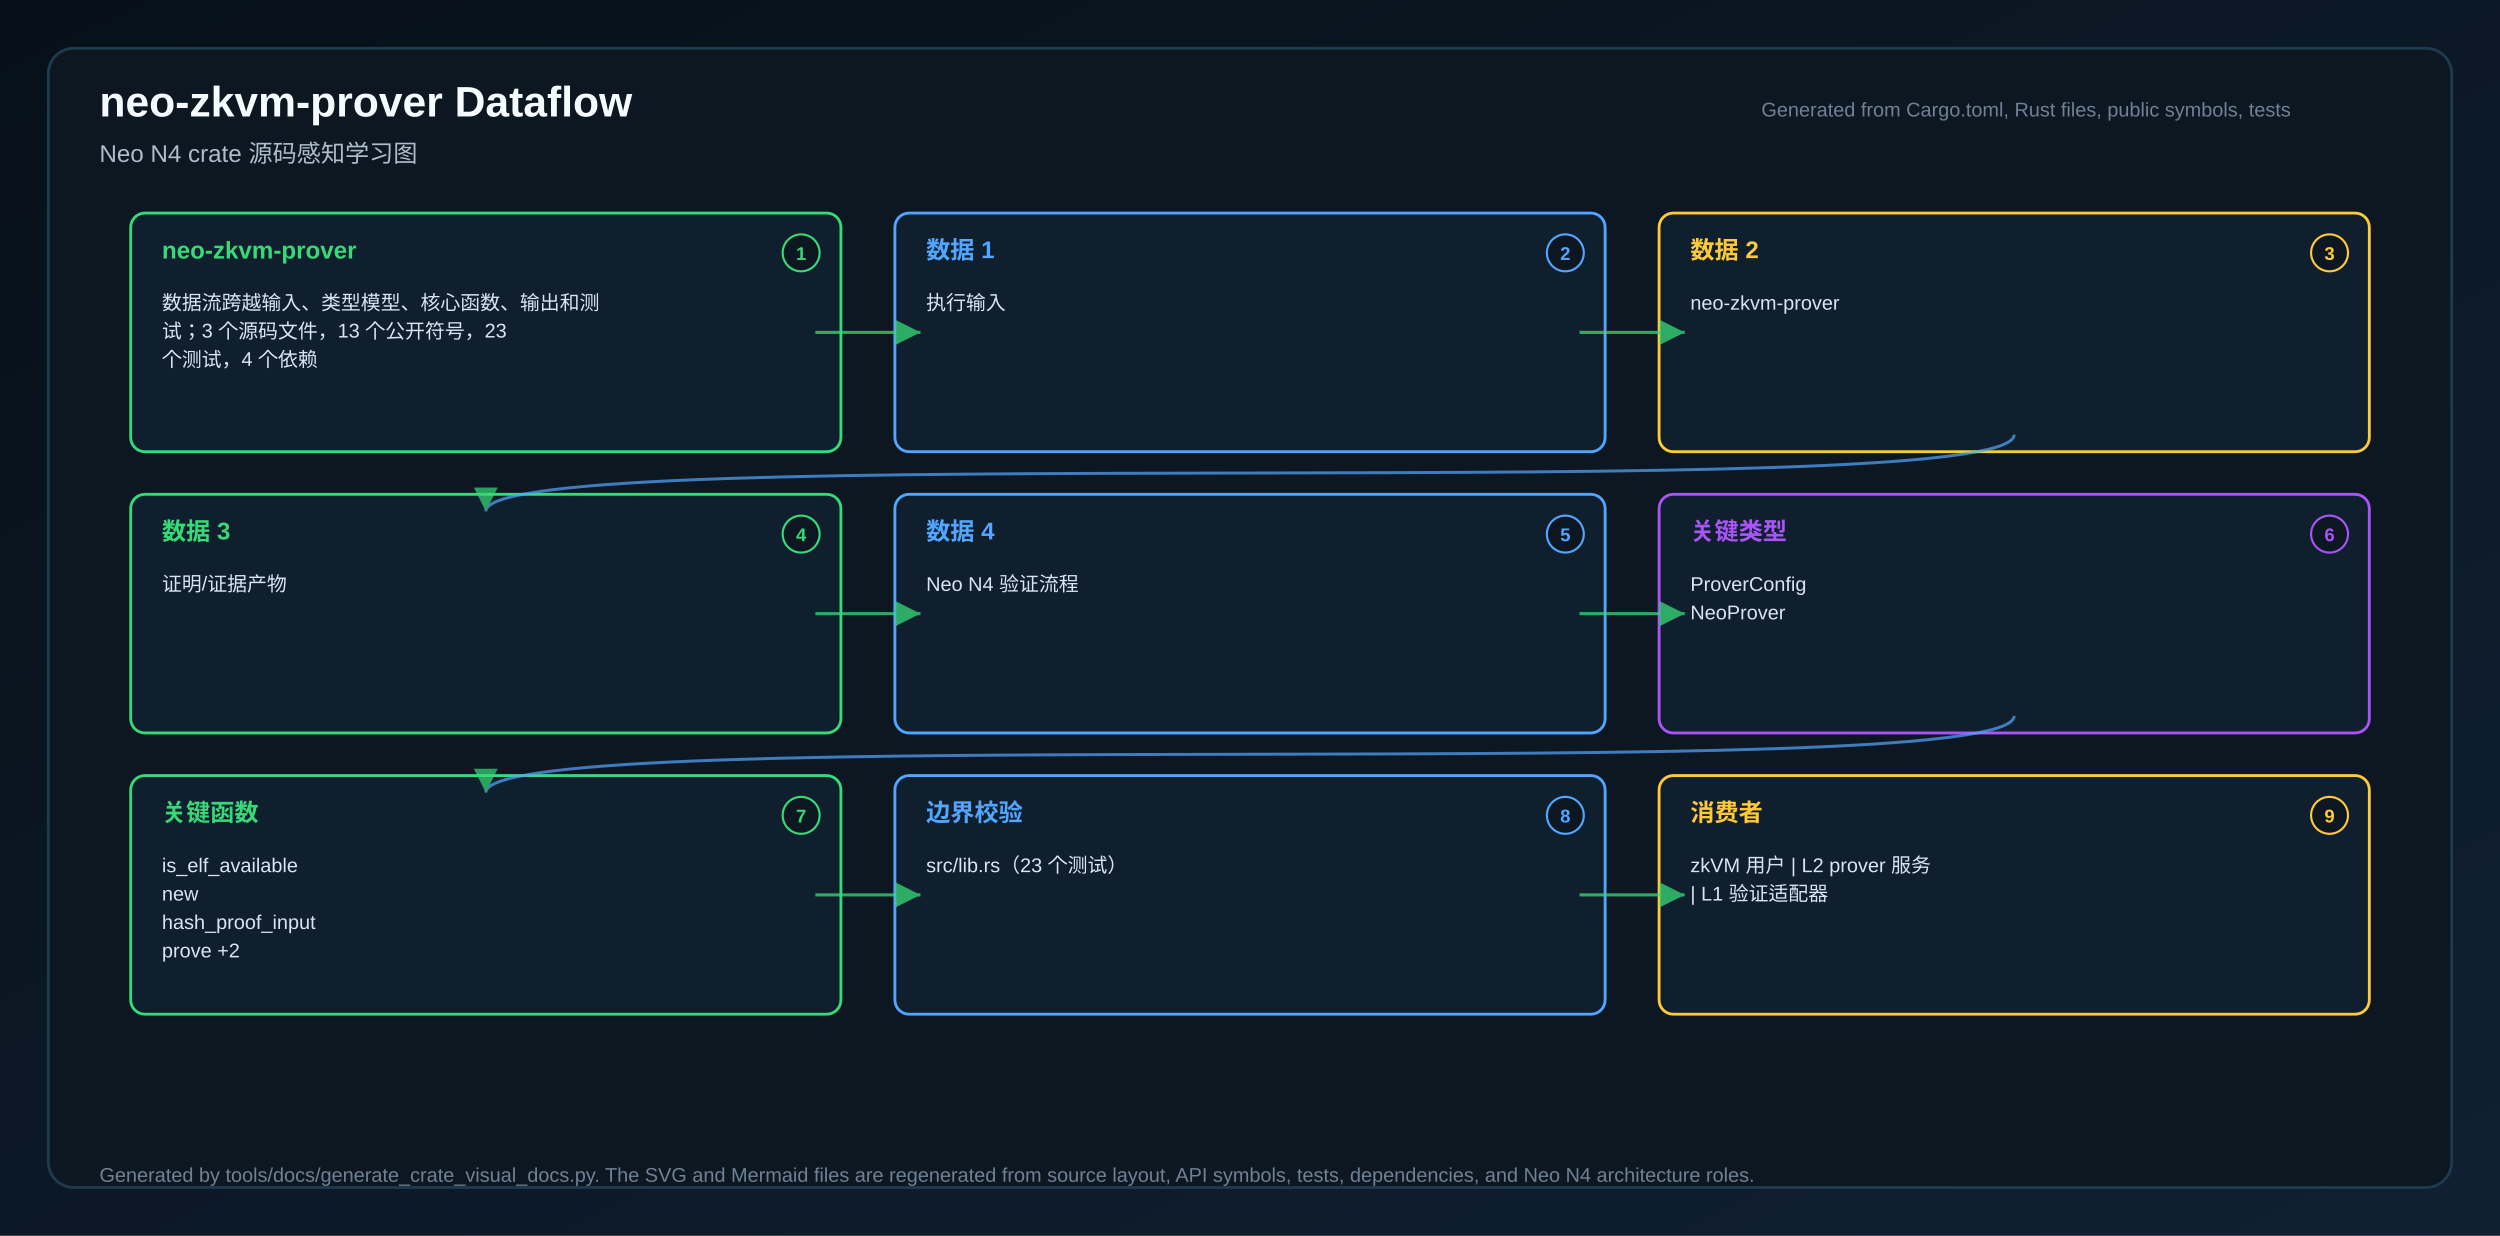
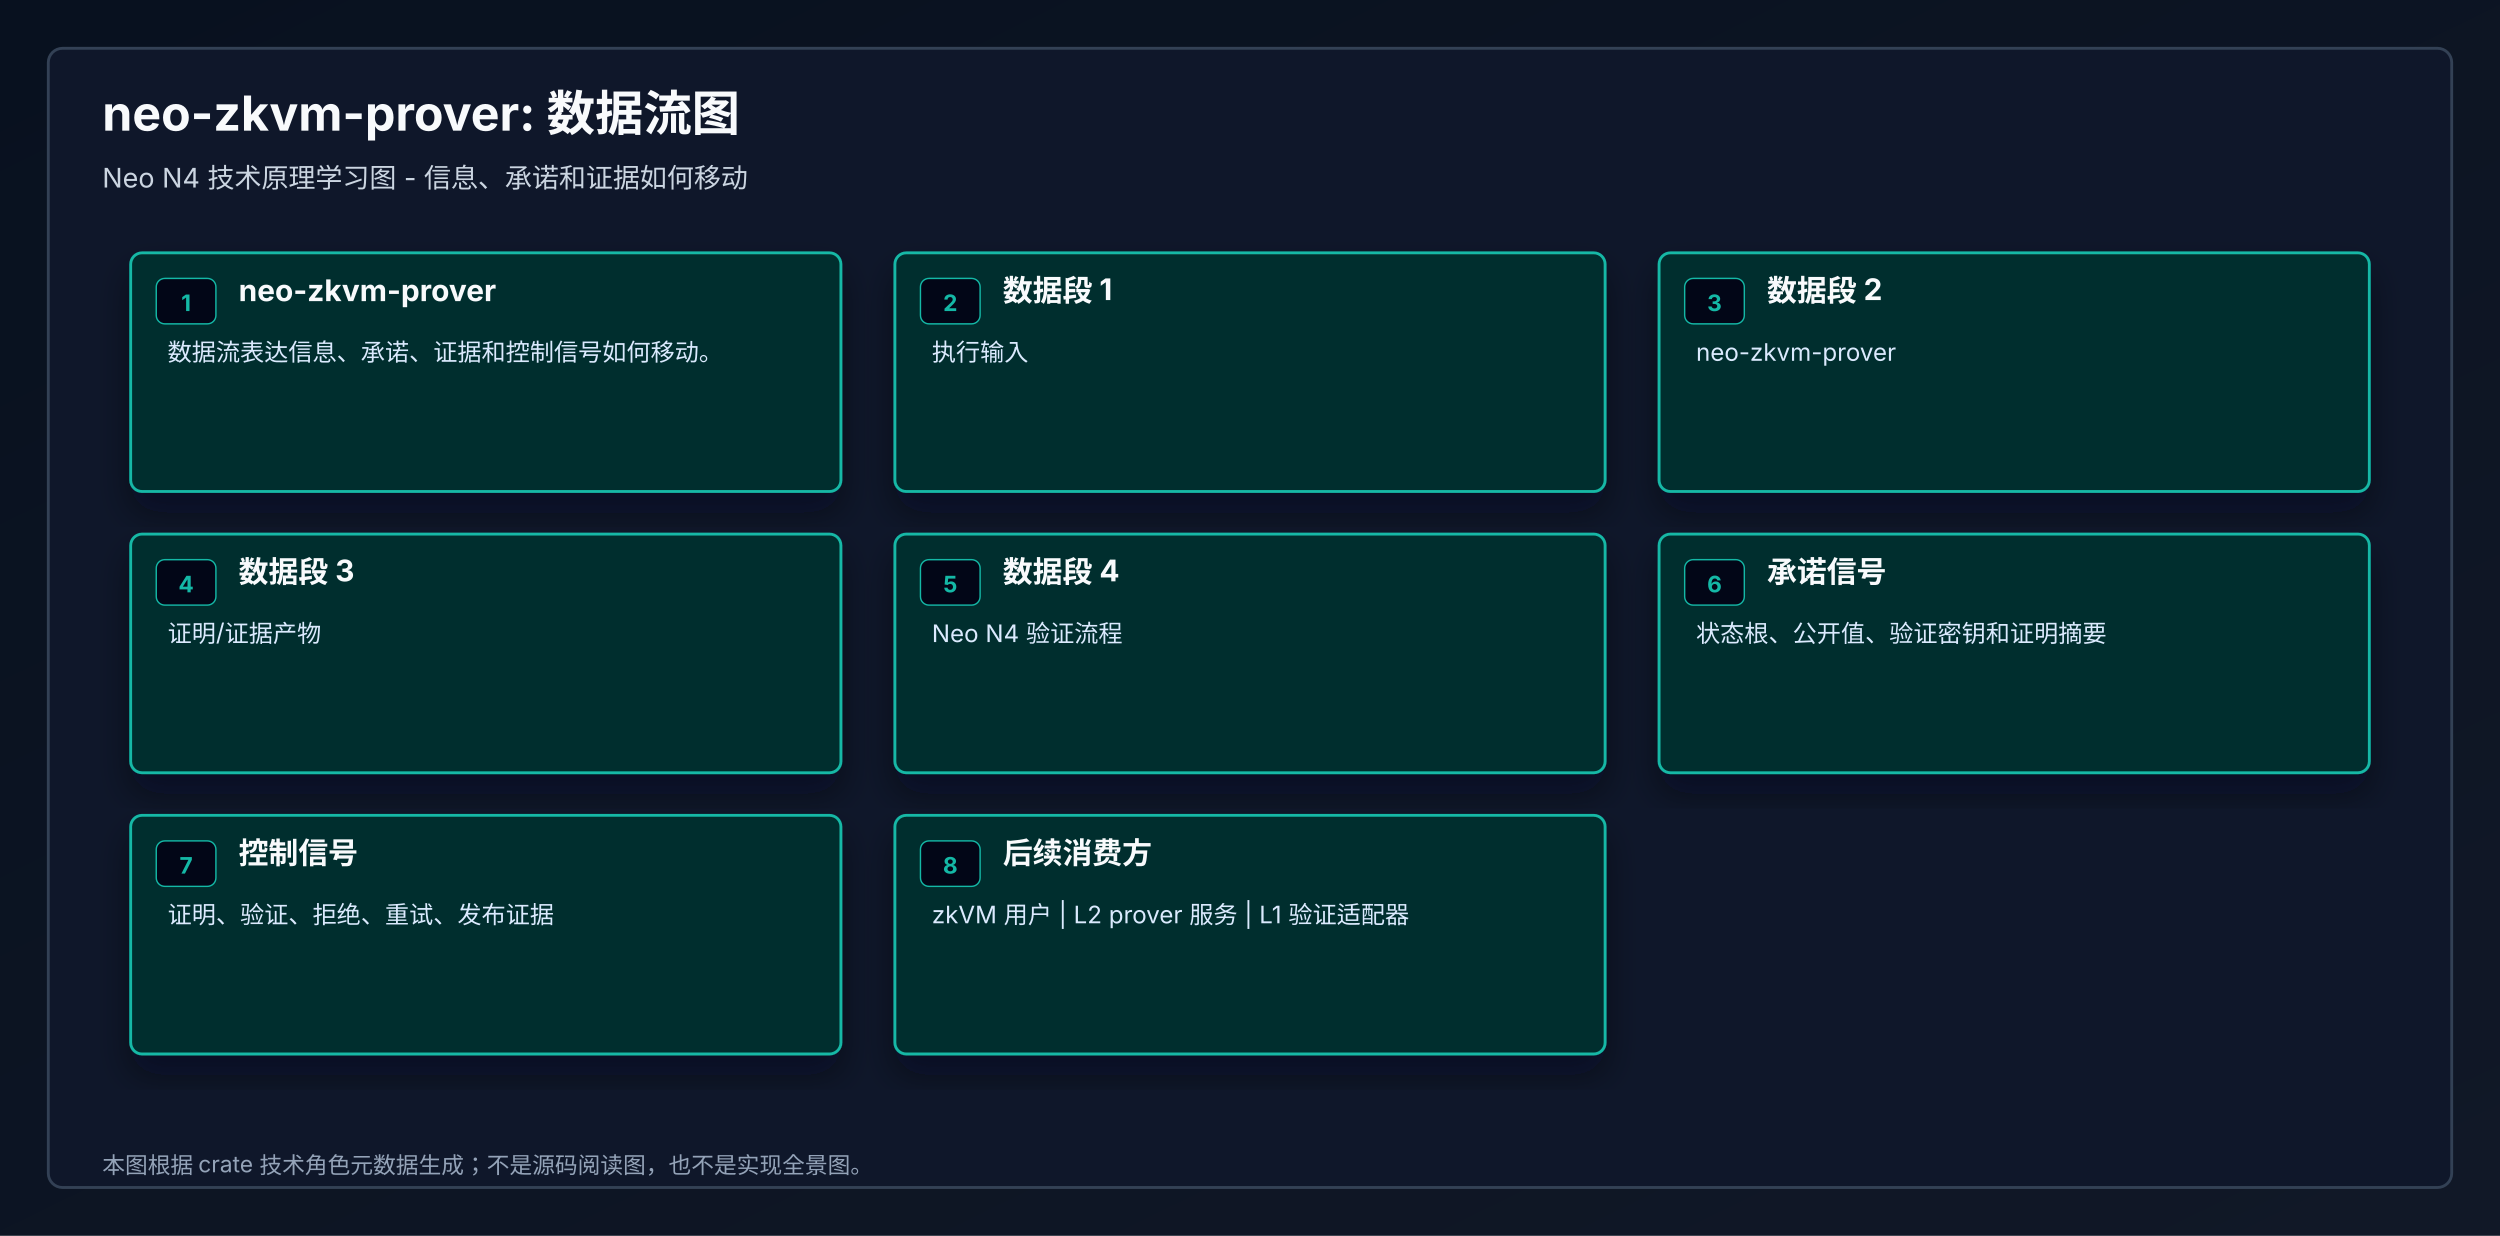
- <svg xmlns="http://www.w3.org/2000/svg" width="1760" height="870" viewBox="0 0 1760 870" role="img" aria-label="neo-zkvm-prover Dataflow">
+ <svg xmlns="http://www.w3.org/2000/svg" width="1760" height="870" viewBox="0 0 1760 870" role="img" aria-label="neo-zkvm-prover 数据流图">
  <defs>
-     <linearGradient id="bg" x1="0" x2="1" y1="0" y2="1">
-       <stop offset="0" stop-color="#071018" />
-       <stop offset="1" stop-color="#102033" />
+     <linearGradient id="bg" x1="0" y1="0" x2="1" y2="1">
+       <stop offset="0%" stop-color="#08111f" />
+       <stop offset="100%" stop-color="#111827" />
    </linearGradient>
-     <marker id="arrow" markerWidth="12" markerHeight="12" refX="10" refY="6" orient="auto">
-       <path d="M2,2 L10,6 L2,10 Z" fill="#38d978" />
-     </marker>
+     <filter id="shadow" x="-15%" y="-15%" width="130%" height="130%">
+       <feDropShadow dx="0" dy="14" stdDeviation="12" flood-color="#020617" flood-opacity="0.42" />
+     </filter>
  </defs>
-   <rect x="0" y="0" width="1760" height="870" fill="url(#bg)" />
-   <rect x="34" y="34" width="1692" height="802" rx="18" fill="#0c1722" stroke="#1e3a4d" stroke-width="2" />
-   <text x="70" y="82" fill="#f6fbff" font-size="30" font-family="Segoe UI, Arial, sans-serif" font-weight="700">neo-zkvm-prover Dataflow</text>
-   <text x="70" y="114" fill="#aebdcc" font-size="17" font-family="Segoe UI, Arial, sans-serif">Neo N4 crate 源码感知学习图</text>
-   <text x="1240" y="82" fill="#6f8194" font-size="14" font-family="Segoe UI, Arial, sans-serif">Generated from Cargo.toml, Rust files, public symbols, tests</text>
-   <rect x="92" y="150" width="500" height="168" rx="10" fill="#101f2d" stroke="#38d978" stroke-width="2" />
-   <circle cx="564" cy="178" r="13" fill="#0c1722" stroke="#38d978" stroke-width="1.5" />
-   <text x="564" y="183" text-anchor="middle" fill="#38d978" font-size="13" font-family="Segoe UI, Arial, sans-serif" font-weight="700">1</text>
-   <text x="114" y="182" fill="#38d978" font-size="17" font-family="Segoe UI, Arial, sans-serif" font-weight="700">neo-zkvm-prover</text>
-   <text x="114" y="218" fill="#d9e6f2" font-size="14" font-family="Segoe UI, Arial, sans-serif">数据流跨越输入、类型模型、核心函数、输出和测</text>
-   <text x="114" y="238" fill="#d9e6f2" font-size="14" font-family="Segoe UI, Arial, sans-serif">试；3 个源码文件，13 个公开符号，23 </text>
-   <text x="114" y="258" fill="#d9e6f2" font-size="14" font-family="Segoe UI, Arial, sans-serif">个测试，4 个依赖</text>
-   <rect x="630" y="150" width="500" height="168" rx="10" fill="#101f2d" stroke="#52a6ff" stroke-width="2" />
-   <circle cx="1102" cy="178" r="13" fill="#0c1722" stroke="#52a6ff" stroke-width="1.5" />
-   <text x="1102" y="183" text-anchor="middle" fill="#52a6ff" font-size="13" font-family="Segoe UI, Arial, sans-serif" font-weight="700">2</text>
-   <text x="652" y="182" fill="#52a6ff" font-size="17" font-family="Segoe UI, Arial, sans-serif" font-weight="700">数据 1</text>
-   <text x="652" y="218" fill="#d9e6f2" font-size="14" font-family="Segoe UI, Arial, sans-serif">执行输入</text>
-   <rect x="1168" y="150" width="500" height="168" rx="10" fill="#101f2d" stroke="#ffca3a" stroke-width="2" />
-   <circle cx="1640" cy="178" r="13" fill="#0c1722" stroke="#ffca3a" stroke-width="1.5" />
-   <text x="1640" y="183" text-anchor="middle" fill="#ffca3a" font-size="13" font-family="Segoe UI, Arial, sans-serif" font-weight="700">3</text>
-   <text x="1190" y="182" fill="#ffca3a" font-size="17" font-family="Segoe UI, Arial, sans-serif" font-weight="700">数据 2</text>
-   <text x="1190" y="218" fill="#d9e6f2" font-size="14" font-family="Segoe UI, Arial, sans-serif">neo-zkvm-prover</text>
-   <rect x="92" y="348" width="500" height="168" rx="10" fill="#101f2d" stroke="#38d978" stroke-width="2" />
-   <circle cx="564" cy="376" r="13" fill="#0c1722" stroke="#38d978" stroke-width="1.5" />
-   <text x="564" y="381" text-anchor="middle" fill="#38d978" font-size="13" font-family="Segoe UI, Arial, sans-serif" font-weight="700">4</text>
-   <text x="114" y="380" fill="#38d978" font-size="17" font-family="Segoe UI, Arial, sans-serif" font-weight="700">数据 3</text>
-   <text x="114" y="416" fill="#d9e6f2" font-size="14" font-family="Segoe UI, Arial, sans-serif">证明/证据产物</text>
-   <rect x="630" y="348" width="500" height="168" rx="10" fill="#101f2d" stroke="#52a6ff" stroke-width="2" />
-   <circle cx="1102" cy="376" r="13" fill="#0c1722" stroke="#52a6ff" stroke-width="1.5" />
-   <text x="1102" y="381" text-anchor="middle" fill="#52a6ff" font-size="13" font-family="Segoe UI, Arial, sans-serif" font-weight="700">5</text>
-   <text x="652" y="380" fill="#52a6ff" font-size="17" font-family="Segoe UI, Arial, sans-serif" font-weight="700">数据 4</text>
-   <text x="652" y="416" fill="#d9e6f2" font-size="14" font-family="Segoe UI, Arial, sans-serif">Neo N4 验证流程</text>
-   <rect x="1168" y="348" width="500" height="168" rx="10" fill="#101f2d" stroke="#a855f7" stroke-width="2" />
-   <circle cx="1640" cy="376" r="13" fill="#0c1722" stroke="#a855f7" stroke-width="1.5" />
-   <text x="1640" y="381" text-anchor="middle" fill="#a855f7" font-size="13" font-family="Segoe UI, Arial, sans-serif" font-weight="700">6</text>
-   <text x="1190" y="380" fill="#a855f7" font-size="17" font-family="Segoe UI, Arial, sans-serif" font-weight="700">关键类型</text>
-   <text x="1190" y="416" fill="#d9e6f2" font-size="14" font-family="Segoe UI, Arial, sans-serif">ProverConfig</text>
-   <text x="1190" y="436" fill="#d9e6f2" font-size="14" font-family="Segoe UI, Arial, sans-serif">NeoProver</text>
-   <rect x="92" y="546" width="500" height="168" rx="10" fill="#101f2d" stroke="#38d978" stroke-width="2" />
-   <circle cx="564" cy="574" r="13" fill="#0c1722" stroke="#38d978" stroke-width="1.5" />
-   <text x="564" y="579" text-anchor="middle" fill="#38d978" font-size="13" font-family="Segoe UI, Arial, sans-serif" font-weight="700">7</text>
-   <text x="114" y="578" fill="#38d978" font-size="17" font-family="Segoe UI, Arial, sans-serif" font-weight="700">关键函数</text>
-   <text x="114" y="614" fill="#d9e6f2" font-size="14" font-family="Segoe UI, Arial, sans-serif">is_elf_available</text>
-   <text x="114" y="634" fill="#d9e6f2" font-size="14" font-family="Segoe UI, Arial, sans-serif">new</text>
-   <text x="114" y="654" fill="#d9e6f2" font-size="14" font-family="Segoe UI, Arial, sans-serif">hash_proof_input</text>
-   <text x="114" y="674" fill="#d9e6f2" font-size="14" font-family="Segoe UI, Arial, sans-serif">prove +2</text>
-   <rect x="630" y="546" width="500" height="168" rx="10" fill="#101f2d" stroke="#52a6ff" stroke-width="2" />
-   <circle cx="1102" cy="574" r="13" fill="#0c1722" stroke="#52a6ff" stroke-width="1.5" />
-   <text x="1102" y="579" text-anchor="middle" fill="#52a6ff" font-size="13" font-family="Segoe UI, Arial, sans-serif" font-weight="700">8</text>
-   <text x="652" y="578" fill="#52a6ff" font-size="17" font-family="Segoe UI, Arial, sans-serif" font-weight="700">边界校验</text>
-   <text x="652" y="614" fill="#d9e6f2" font-size="14" font-family="Segoe UI, Arial, sans-serif">src/lib.rs（23 个测试）</text>
-   <rect x="1168" y="546" width="500" height="168" rx="10" fill="#101f2d" stroke="#ffca3a" stroke-width="2" />
-   <circle cx="1640" cy="574" r="13" fill="#0c1722" stroke="#ffca3a" stroke-width="1.5" />
-   <text x="1640" y="579" text-anchor="middle" fill="#ffca3a" font-size="13" font-family="Segoe UI, Arial, sans-serif" font-weight="700">9</text>
-   <text x="1190" y="578" fill="#ffca3a" font-size="17" font-family="Segoe UI, Arial, sans-serif" font-weight="700">消费者</text>
-   <text x="1190" y="614" fill="#d9e6f2" font-size="14" font-family="Segoe UI, Arial, sans-serif">zkVM 用户 | L2 prover 服务</text>
-   <text x="1190" y="634" fill="#d9e6f2" font-size="14" font-family="Segoe UI, Arial, sans-serif"> | L1 验证适配器</text>
-   <line x1="574" y1="234" x2="648" y2="234" stroke="#38d978" stroke-width="2.2" marker-end="url(#arrow)" opacity="0.75" />
-   <line x1="1112" y1="234" x2="1186" y2="234" stroke="#38d978" stroke-width="2.2" marker-end="url(#arrow)" opacity="0.75" />
-   <line x1="574" y1="432" x2="648" y2="432" stroke="#38d978" stroke-width="2.2" marker-end="url(#arrow)" opacity="0.75" />
-   <line x1="1112" y1="432" x2="1186" y2="432" stroke="#38d978" stroke-width="2.2" marker-end="url(#arrow)" opacity="0.75" />
-   <line x1="574" y1="630" x2="648" y2="630" stroke="#38d978" stroke-width="2.2" marker-end="url(#arrow)" opacity="0.75" />
-   <line x1="1112" y1="630" x2="1186" y2="630" stroke="#38d978" stroke-width="2.2" marker-end="url(#arrow)" opacity="0.75" />
-   <path d="M1418 306 C1418 358, 342 308, 342 360" stroke="#52a6ff" stroke-width="2.1" fill="none" marker-end="url(#arrow)" opacity="0.7" />
-   <path d="M1418 504 C1418 556, 342 506, 342 558" stroke="#52a6ff" stroke-width="2.1" fill="none" marker-end="url(#arrow)" opacity="0.7" />
-   <text x="70" y="832" fill="#6f8194" font-size="14" font-family="Segoe UI, Arial, sans-serif">Generated by tools/docs/generate_crate_visual_docs.py. The SVG and Mermaid files are regenerated from source layout, API symbols, tests, dependencies, and Neo N4 architecture roles.</text>
+   <rect width="1760" height="100%" fill="url(#bg)" />
+   <rect x="34" y="34" width="1692" height="802" rx="10" fill="#0f172a" stroke="#334155" stroke-width="2" />
+   <text x="72" y="92" fill="#f8fafc" font-family="Inter,Segoe UI,Arial,sans-serif" font-size="34" font-weight="700">neo-zkvm-prover: 数据流图</text>
+   <text x="72" y="132" fill="#cbd5e1" font-family="Inter,Segoe UI,Arial,sans-serif" font-size="19">Neo N4 技术原理学习图 - 信息、承诺和证据如何移动</text>
+   <rect x="92" y="178" width="500" height="168" rx="8" fill="#042f2e" stroke="#14b8a6" stroke-width="2" filter="url(#shadow)" />
+   <rect x="110" y="196" width="42" height="32" rx="6" fill="#020617" stroke="#14b8a6" stroke-width="1" />
+   <text x="131" y="219" text-anchor="middle" fill="#14b8a6" font-family="Inter,Segoe UI,Arial,sans-serif" font-size="16" font-weight="700">1</text>
+   <text x="168" y="212" fill="#f8fafc" font-family="Inter,Segoe UI,Arial,sans-serif" font-size="21" font-weight="700">neo-zkvm-prover</text>
+   <text x="118" y="254" fill="#dbeafe" font-family="Inter,Segoe UI,Arial,sans-serif" font-size="17">数据流表达信息、承诺、证据和控制信号如何移动。</text>
+   <rect x="630" y="178" width="500" height="168" rx="8" fill="#042f2e" stroke="#14b8a6" stroke-width="2" filter="url(#shadow)" />
+   <rect x="648" y="196" width="42" height="32" rx="6" fill="#020617" stroke="#14b8a6" stroke-width="1" />
+   <text x="669" y="219" text-anchor="middle" fill="#14b8a6" font-family="Inter,Segoe UI,Arial,sans-serif" font-size="16" font-weight="700">2</text>
+   <text x="706" y="212" fill="#f8fafc" font-family="Inter,Segoe UI,Arial,sans-serif" font-size="21" font-weight="700">数据段 1</text>
+   <text x="656" y="254" fill="#dbeafe" font-family="Inter,Segoe UI,Arial,sans-serif" font-size="17">执行输入</text>
+   <rect x="1168" y="178" width="500" height="168" rx="8" fill="#042f2e" stroke="#14b8a6" stroke-width="2" filter="url(#shadow)" />
+   <rect x="1186" y="196" width="42" height="32" rx="6" fill="#020617" stroke="#14b8a6" stroke-width="1" />
+   <text x="1207" y="219" text-anchor="middle" fill="#14b8a6" font-family="Inter,Segoe UI,Arial,sans-serif" font-size="16" font-weight="700">3</text>
+   <text x="1244" y="212" fill="#f8fafc" font-family="Inter,Segoe UI,Arial,sans-serif" font-size="21" font-weight="700">数据段 2</text>
+   <text x="1194" y="254" fill="#dbeafe" font-family="Inter,Segoe UI,Arial,sans-serif" font-size="17">neo-zkvm-prover</text>
+   <rect x="92" y="376" width="500" height="168" rx="8" fill="#042f2e" stroke="#14b8a6" stroke-width="2" filter="url(#shadow)" />
+   <rect x="110" y="394" width="42" height="32" rx="6" fill="#020617" stroke="#14b8a6" stroke-width="1" />
+   <text x="131" y="417" text-anchor="middle" fill="#14b8a6" font-family="Inter,Segoe UI,Arial,sans-serif" font-size="16" font-weight="700">4</text>
+   <text x="168" y="410" fill="#f8fafc" font-family="Inter,Segoe UI,Arial,sans-serif" font-size="21" font-weight="700">数据段 3</text>
+   <text x="118" y="452" fill="#dbeafe" font-family="Inter,Segoe UI,Arial,sans-serif" font-size="17">证明/证据产物</text>
+   <rect x="630" y="376" width="500" height="168" rx="8" fill="#042f2e" stroke="#14b8a6" stroke-width="2" filter="url(#shadow)" />
+   <rect x="648" y="394" width="42" height="32" rx="6" fill="#020617" stroke="#14b8a6" stroke-width="1" />
+   <text x="669" y="417" text-anchor="middle" fill="#14b8a6" font-family="Inter,Segoe UI,Arial,sans-serif" font-size="16" font-weight="700">5</text>
+   <text x="706" y="410" fill="#f8fafc" font-family="Inter,Segoe UI,Arial,sans-serif" font-size="21" font-weight="700">数据段 4</text>
+   <text x="656" y="452" fill="#dbeafe" font-family="Inter,Segoe UI,Arial,sans-serif" font-size="17">Neo N4 验证流程</text>
+   <rect x="1168" y="376" width="500" height="168" rx="8" fill="#042f2e" stroke="#14b8a6" stroke-width="2" filter="url(#shadow)" />
+   <rect x="1186" y="394" width="42" height="32" rx="6" fill="#020617" stroke="#14b8a6" stroke-width="1" />
+   <text x="1207" y="417" text-anchor="middle" fill="#14b8a6" font-family="Inter,Segoe UI,Arial,sans-serif" font-size="16" font-weight="700">6</text>
+   <text x="1244" y="410" fill="#f8fafc" font-family="Inter,Segoe UI,Arial,sans-serif" font-size="21" font-weight="700">承诺信号</text>
+   <text x="1194" y="452" fill="#dbeafe" font-family="Inter,Segoe UI,Arial,sans-serif" font-size="17">状态根、公开值、验证密钥和证明摘要</text>
+   <rect x="92" y="574" width="500" height="168" rx="8" fill="#042f2e" stroke="#14b8a6" stroke-width="2" filter="url(#shadow)" />
+   <rect x="110" y="592" width="42" height="32" rx="6" fill="#020617" stroke="#14b8a6" stroke-width="1" />
+   <text x="131" y="615" text-anchor="middle" fill="#14b8a6" font-family="Inter,Segoe UI,Arial,sans-serif" font-size="16" font-weight="700">7</text>
+   <text x="168" y="608" fill="#f8fafc" font-family="Inter,Segoe UI,Arial,sans-serif" font-size="21" font-weight="700">控制信号</text>
+   <text x="118" y="650" fill="#dbeafe" font-family="Inter,Segoe UI,Arial,sans-serif" font-size="17">证明、验证、拒绝、重试、发布证据</text>
+   <rect x="630" y="574" width="500" height="168" rx="8" fill="#042f2e" stroke="#14b8a6" stroke-width="2" filter="url(#shadow)" />
+   <rect x="648" y="592" width="42" height="32" rx="6" fill="#020617" stroke="#14b8a6" stroke-width="1" />
+   <text x="669" y="615" text-anchor="middle" fill="#14b8a6" font-family="Inter,Segoe UI,Arial,sans-serif" font-size="16" font-weight="700">8</text>
+   <text x="706" y="608" fill="#f8fafc" font-family="Inter,Segoe UI,Arial,sans-serif" font-size="21" font-weight="700">后续消费方</text>
+   <text x="656" y="650" fill="#dbeafe" font-family="Inter,Segoe UI,Arial,sans-serif" font-size="17">zkVM 用户 | L2 prover 服务 | L1 验证适配器</text>
+   <text x="72" y="826" fill="#94a3b8" font-family="Inter,Segoe UI,Arial,sans-serif" font-size="16">本图根据 crate 技术角色元数据生成；不是源码阅读图，也不是实现全景图。</text>
</svg>
